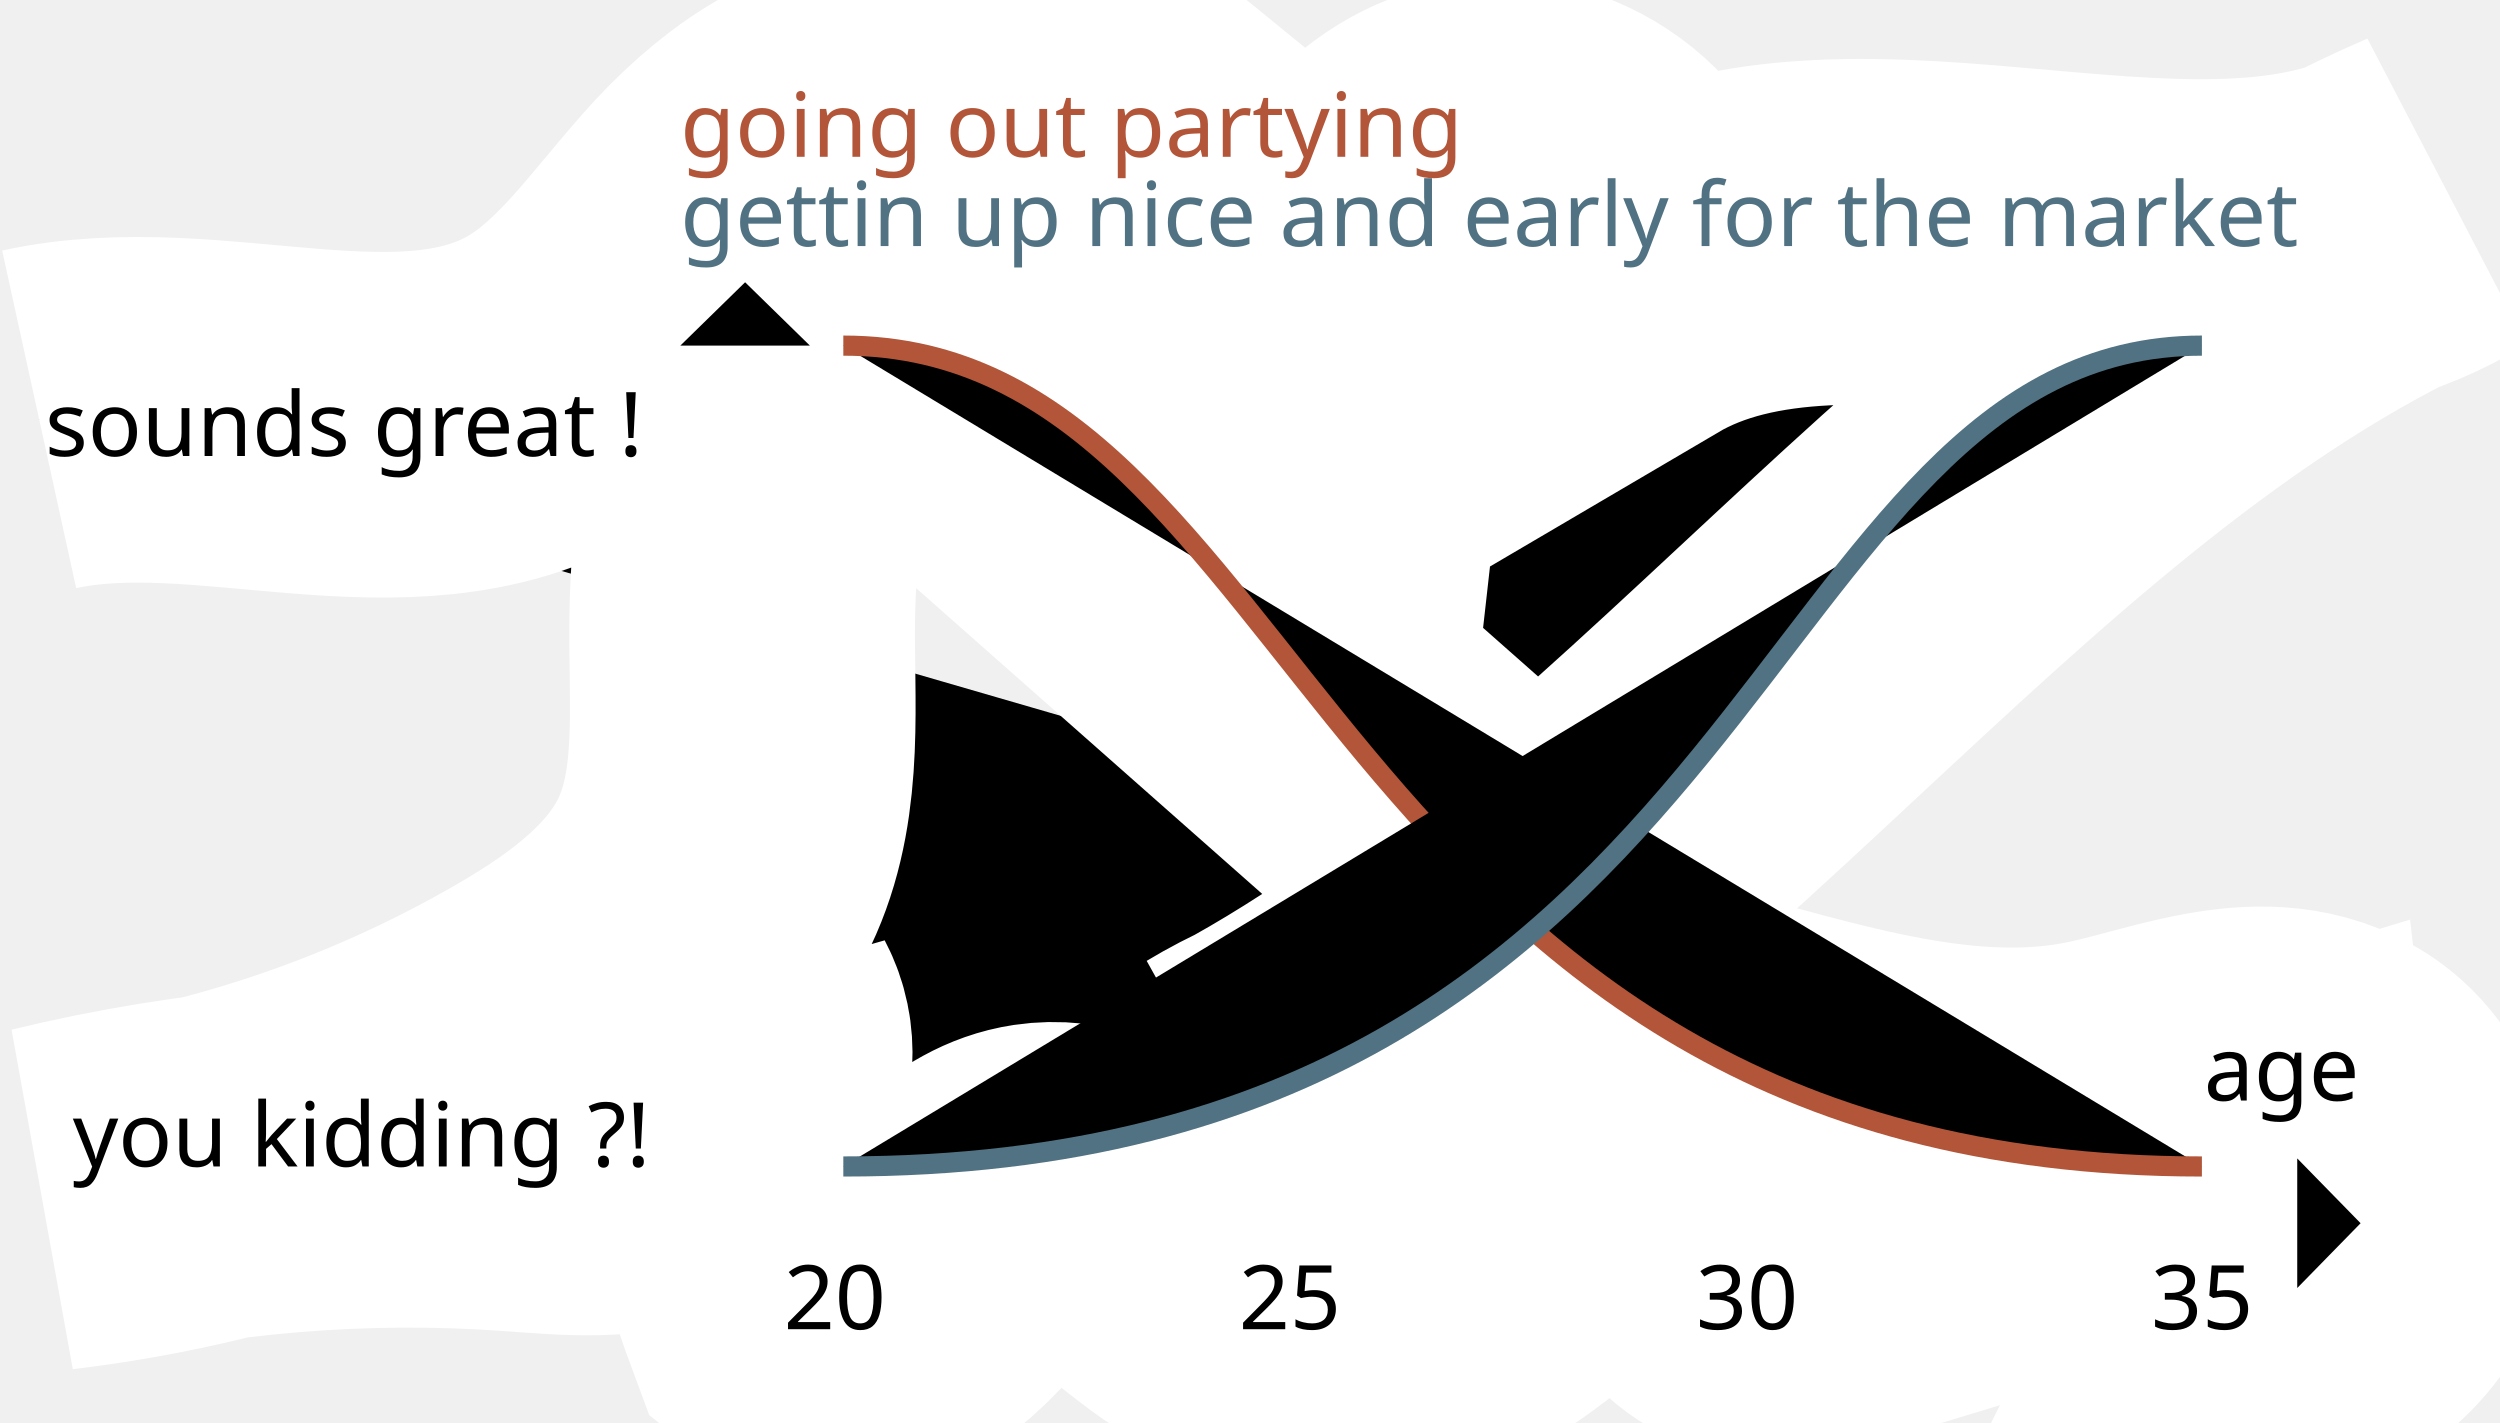
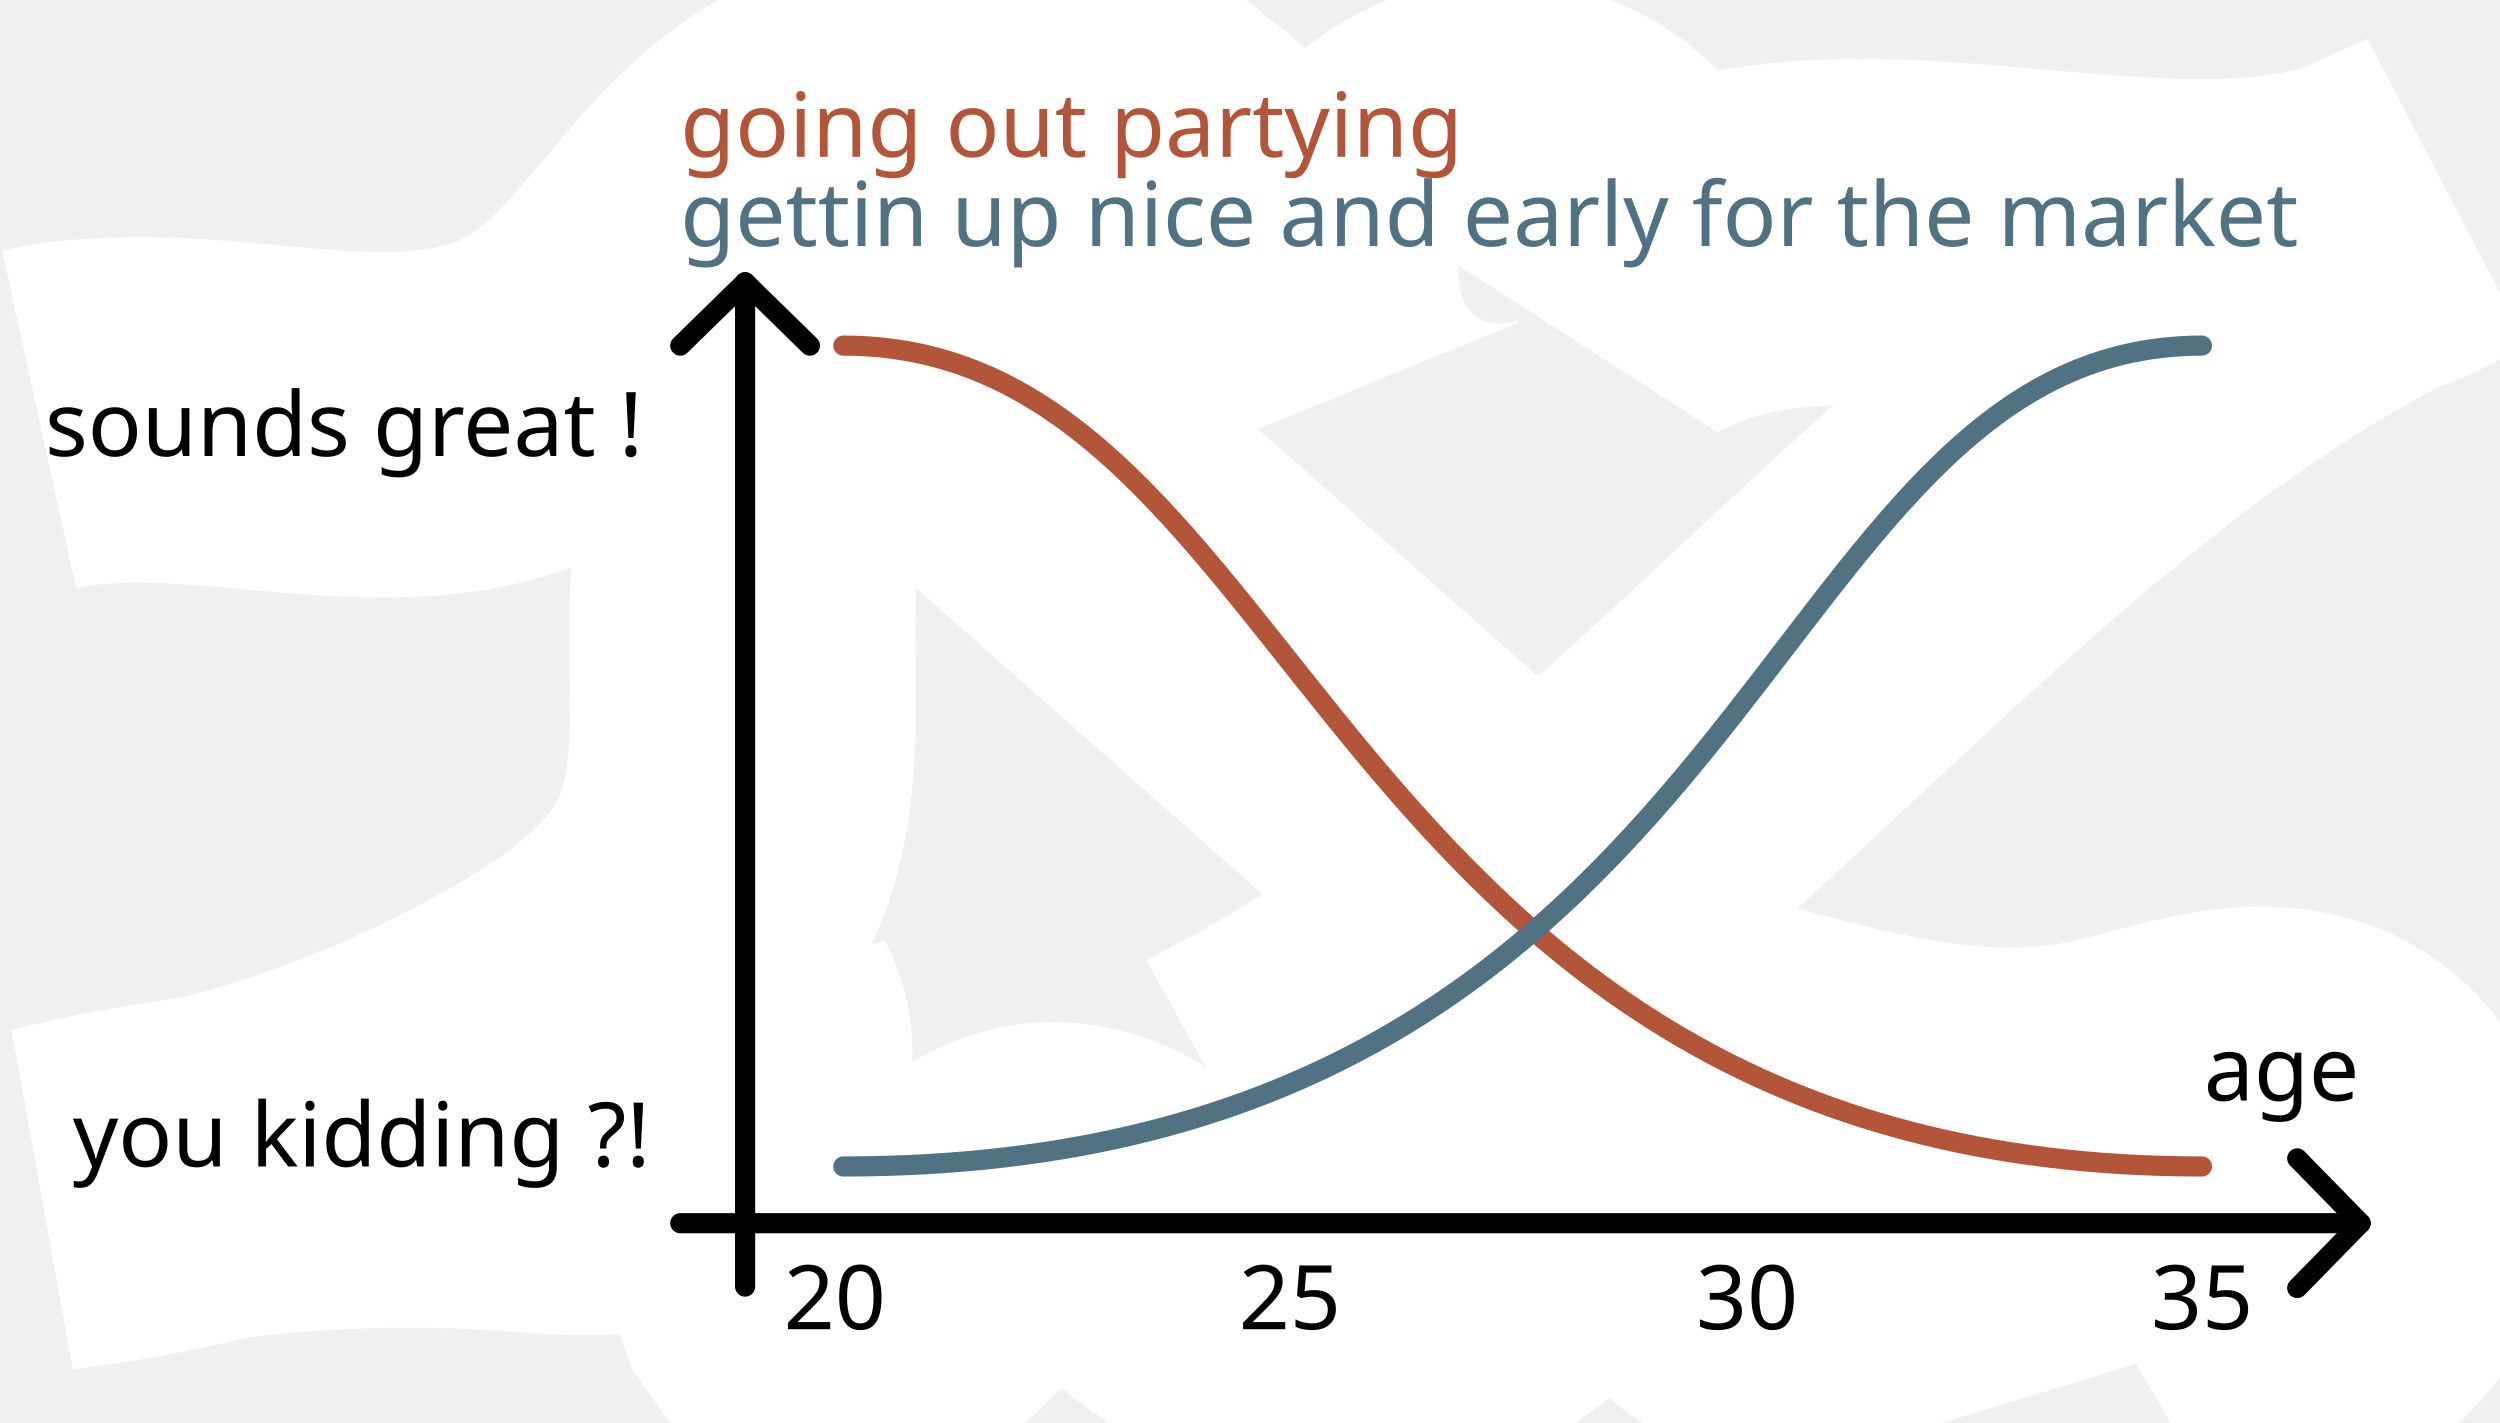
<svg xmlns="http://www.w3.org/2000/svg" version="1.1" id="Layer_1" x="0px" y="0px" viewBox="0 0 868 494" enable-background="new 0 0 868 494" xml:space="preserve">
-   <path stroke="#FFFFFF" stroke-width="120" d="M13.6,145.6  c59.3-13,126.8,18.6,179.2-11.9c22.4-13.1,37.5-35.3,54.7-54.7s40-37.3,65.9-36.4c-35.2,50-54.9,110.8-55.7,172  c-0.4,29,3.1,59.3-8.5,85.8c-11.5,26.3-36,44.4-60.8,58.7C136.3,389.3,78,408.7,18.2,415.8c52.6-12.8,107.1-17.4,161.1-13.5  c18.2,1.3,37.3,3.4,54-3.8s29.3-27.9,20.8-44c2.4,34.3,9.8,68.3,21.8,100.5c13.1,10.6,32.9,1.5,45-10.3s23.3-27,40-29.5  c22.9-3.4,40.6,18.3,60.1,30.8c25.8,16.6,60.9,17.2,87.3,1.6c12.5-7.4,22.9-18,35.7-24.7c12.8-6.7,30-8.6,40.8,1  c6,5.3,9.1,13.4,15.6,18.1c10.3,7.6,24.7,4.2,36.9,0.5c49.4-15,98.7-29.9,148.1-44.9c2.6,22.6-1.6,46-11.8,66.3  c20.4,0.8,41.4-10.1,50.3-28.4c8.9-18.3,3.3-43.2-13.9-54.1c-23-14.6-52.5-1.4-79.1,4.3c-49.5,10.6-100-6.6-148.9-19.6  c-48.9-13-109.6-7.2-152.9,18.9c151.9-77.8,259.9-249,416.6-316.5C767.3,117,645.7,51.6,566.1,98.4c2.7-25.8-24.3-48.8-50-45.8  s-46,27.1-48.9,52.9C444.1,86.7,421.1,67.9,398,49c-11.4-9.3-26-19.1-39.6-13.6C348,39.6,342.9,51,338.8,61.3  c-8.1,20.5-16.3,43.3-8.6,64c5.2,13.9,16.7,24.3,27.8,34.1c48.4,42.8,96.8,85.5,145.2,128.3" />
+   <path fill="none" stroke="#FFFFFF" stroke-width="120" stroke-linejoin="bevel" stroke-miterlimit="10" d="M13.6,145.6  c59.3-13,126.8,18.6,179.2-11.9c22.4-13.1,37.5-35.3,54.7-54.7s40-37.3,65.9-36.4c-35.2,50-54.9,110.8-55.7,172  c-0.4,29,3.1,59.3-8.5,85.8c-11.5,26.3-36,44.4-60.8,58.7C136.3,389.3,78,408.7,18.2,415.8c52.6-12.8,107.1-17.4,161.1-13.5  c18.2,1.3,37.3,3.4,54-3.8s29.3-27.9,20.8-44c2.4,34.3,9.8,68.3,21.8,100.5c13.1,10.6,32.9,1.5,45-10.3s23.3-27,40-29.5  c22.9-3.4,40.6,18.3,60.1,30.8c25.8,16.6,60.9,17.2,87.3,1.6c12.5-7.4,22.9-18,35.7-24.7c12.8-6.7,30-8.6,40.8,1  c6,5.3,9.1,13.4,15.6,18.1c10.3,7.6,24.7,4.2,36.9,0.5c49.4-15,98.7-29.9,148.1-44.9c2.6,22.6-1.6,46-11.8,66.3  c20.4,0.8,41.4-10.1,50.3-28.4c8.9-18.3,3.3-43.2-13.9-54.1c-23-14.6-52.5-1.4-79.1,4.3c-49.5,10.6-100-6.6-148.9-19.6  c-48.9-13-109.6-7.2-152.9,18.9c151.9-77.8,259.9-249,416.6-316.5C767.3,117,645.7,51.6,566.1,98.4c2.7-25.8-24.3-48.8-50-45.8  s-46,27.1-48.9,52.9C444.1,86.7,421.1,67.9,398,49c-11.4-9.3-26-19.1-39.6-13.6C348,39.6,342.9,51,338.8,61.3  c-8.1,20.5-16.3,43.3-8.6,64c5.2,13.9,16.7,24.3,27.8,34.1c48.4,42.8,96.8,85.5,145.2,128.3" />
  <g>
-     <line stroke-width="7" x1="236.2" y1="424.7" x2="819.6" y2="424.7" />
-     <polyline stroke-width="7" points="   797.6,402.2 819.6,424.7 797.6,447.2  " />
+     <line fill="none" stroke="#000000" stroke-width="7" stroke-linecap="round" stroke-linejoin="round" stroke-miterlimit="10" x1="236.2" y1="424.7" x2="819.6" y2="424.7" />
+     <polyline fill="none" stroke="#000000" stroke-width="7" stroke-linecap="round" stroke-linejoin="round" stroke-miterlimit="10" points="   797.6,402.2 819.6,424.7 797.6,447.2  " />
    <text transform="matrix(1 0 0 1 765.187 382.1011)" font-family="'PermanentMarker'" font-size="31">age</text>
    <text transform="matrix(1 0 0 1 272.1157 461.502)" font-family="'PermanentMarker'" font-size="31">20</text>
    <text transform="matrix(1 0 0 1 430.1104 461.502)" font-family="'PermanentMarker'" font-size="31">25</text>
    <text transform="matrix(1 0 0 1 588.8555 461.502)" font-family="'PermanentMarker'" font-size="31">30</text>
    <text transform="matrix(1 0 0 1 746.8501 461.502)" font-family="'PermanentMarker'" font-size="31">35</text>
  </g>
  <g>
-     <polyline stroke-width="7" points="   236.2,120 258.7,98 281.2,120  " />
-     <line stroke-width="7" x1="258.7" y1="98" x2="258.7" y2="446.7" />
+     <polyline fill="none" stroke="#000000" stroke-width="7" stroke-linecap="round" stroke-linejoin="round" stroke-miterlimit="10" points="   236.2,120 258.7,98 281.2,120  " />
+     <line fill="none" stroke="#000000" stroke-width="7" stroke-linecap="round" stroke-linejoin="round" stroke-miterlimit="10" x1="258.7" y1="98" x2="258.7" y2="446.7" />
  </g>
  <g>
    <text transform="matrix(1 0 0 1 15.6348 158.3125)" font-family="'PermanentMarker'" font-size="31">sounds great !</text>
  </g>
  <g>
    <text transform="matrix(1 0 0 1 236.1895 54.4346)" fill="#B25538" font-family="'PermanentMarker'" font-size="31">going out partying</text>
  </g>
-   <path stroke="#B25538" stroke-width="7" d="  M292.8,120c161.4,0,165.3,285,471.7,285" />
+   <path fill="none" stroke="#B25538" stroke-width="7" stroke-linecap="round" stroke-linejoin="round" stroke-miterlimit="10" d="  M292.8,120c161.4,0,165.3,285,471.7,285" />
  <g>
    <text transform="matrix(1 0 0 1 25.2617 404.9971)" font-family="'PermanentMarker'" font-size="31">you kidding ?!</text>
  </g>
  <g>
    <text transform="matrix(1 0 0 1 236.1895 85.4346)" fill="#507282" font-family="'PermanentMarker'" font-size="31">gettin up nice and early for the market</text>
  </g>
-   <path stroke="#507282" stroke-width="7" d="  M292.8,405c321.1,0,315.3-285,471.7-285" />
+   <path fill="none" stroke="#507282" stroke-width="7" stroke-linecap="round" stroke-linejoin="round" stroke-miterlimit="10" d="  M292.8,405c321.1,0,315.3-285,471.7-285" />
</svg>
